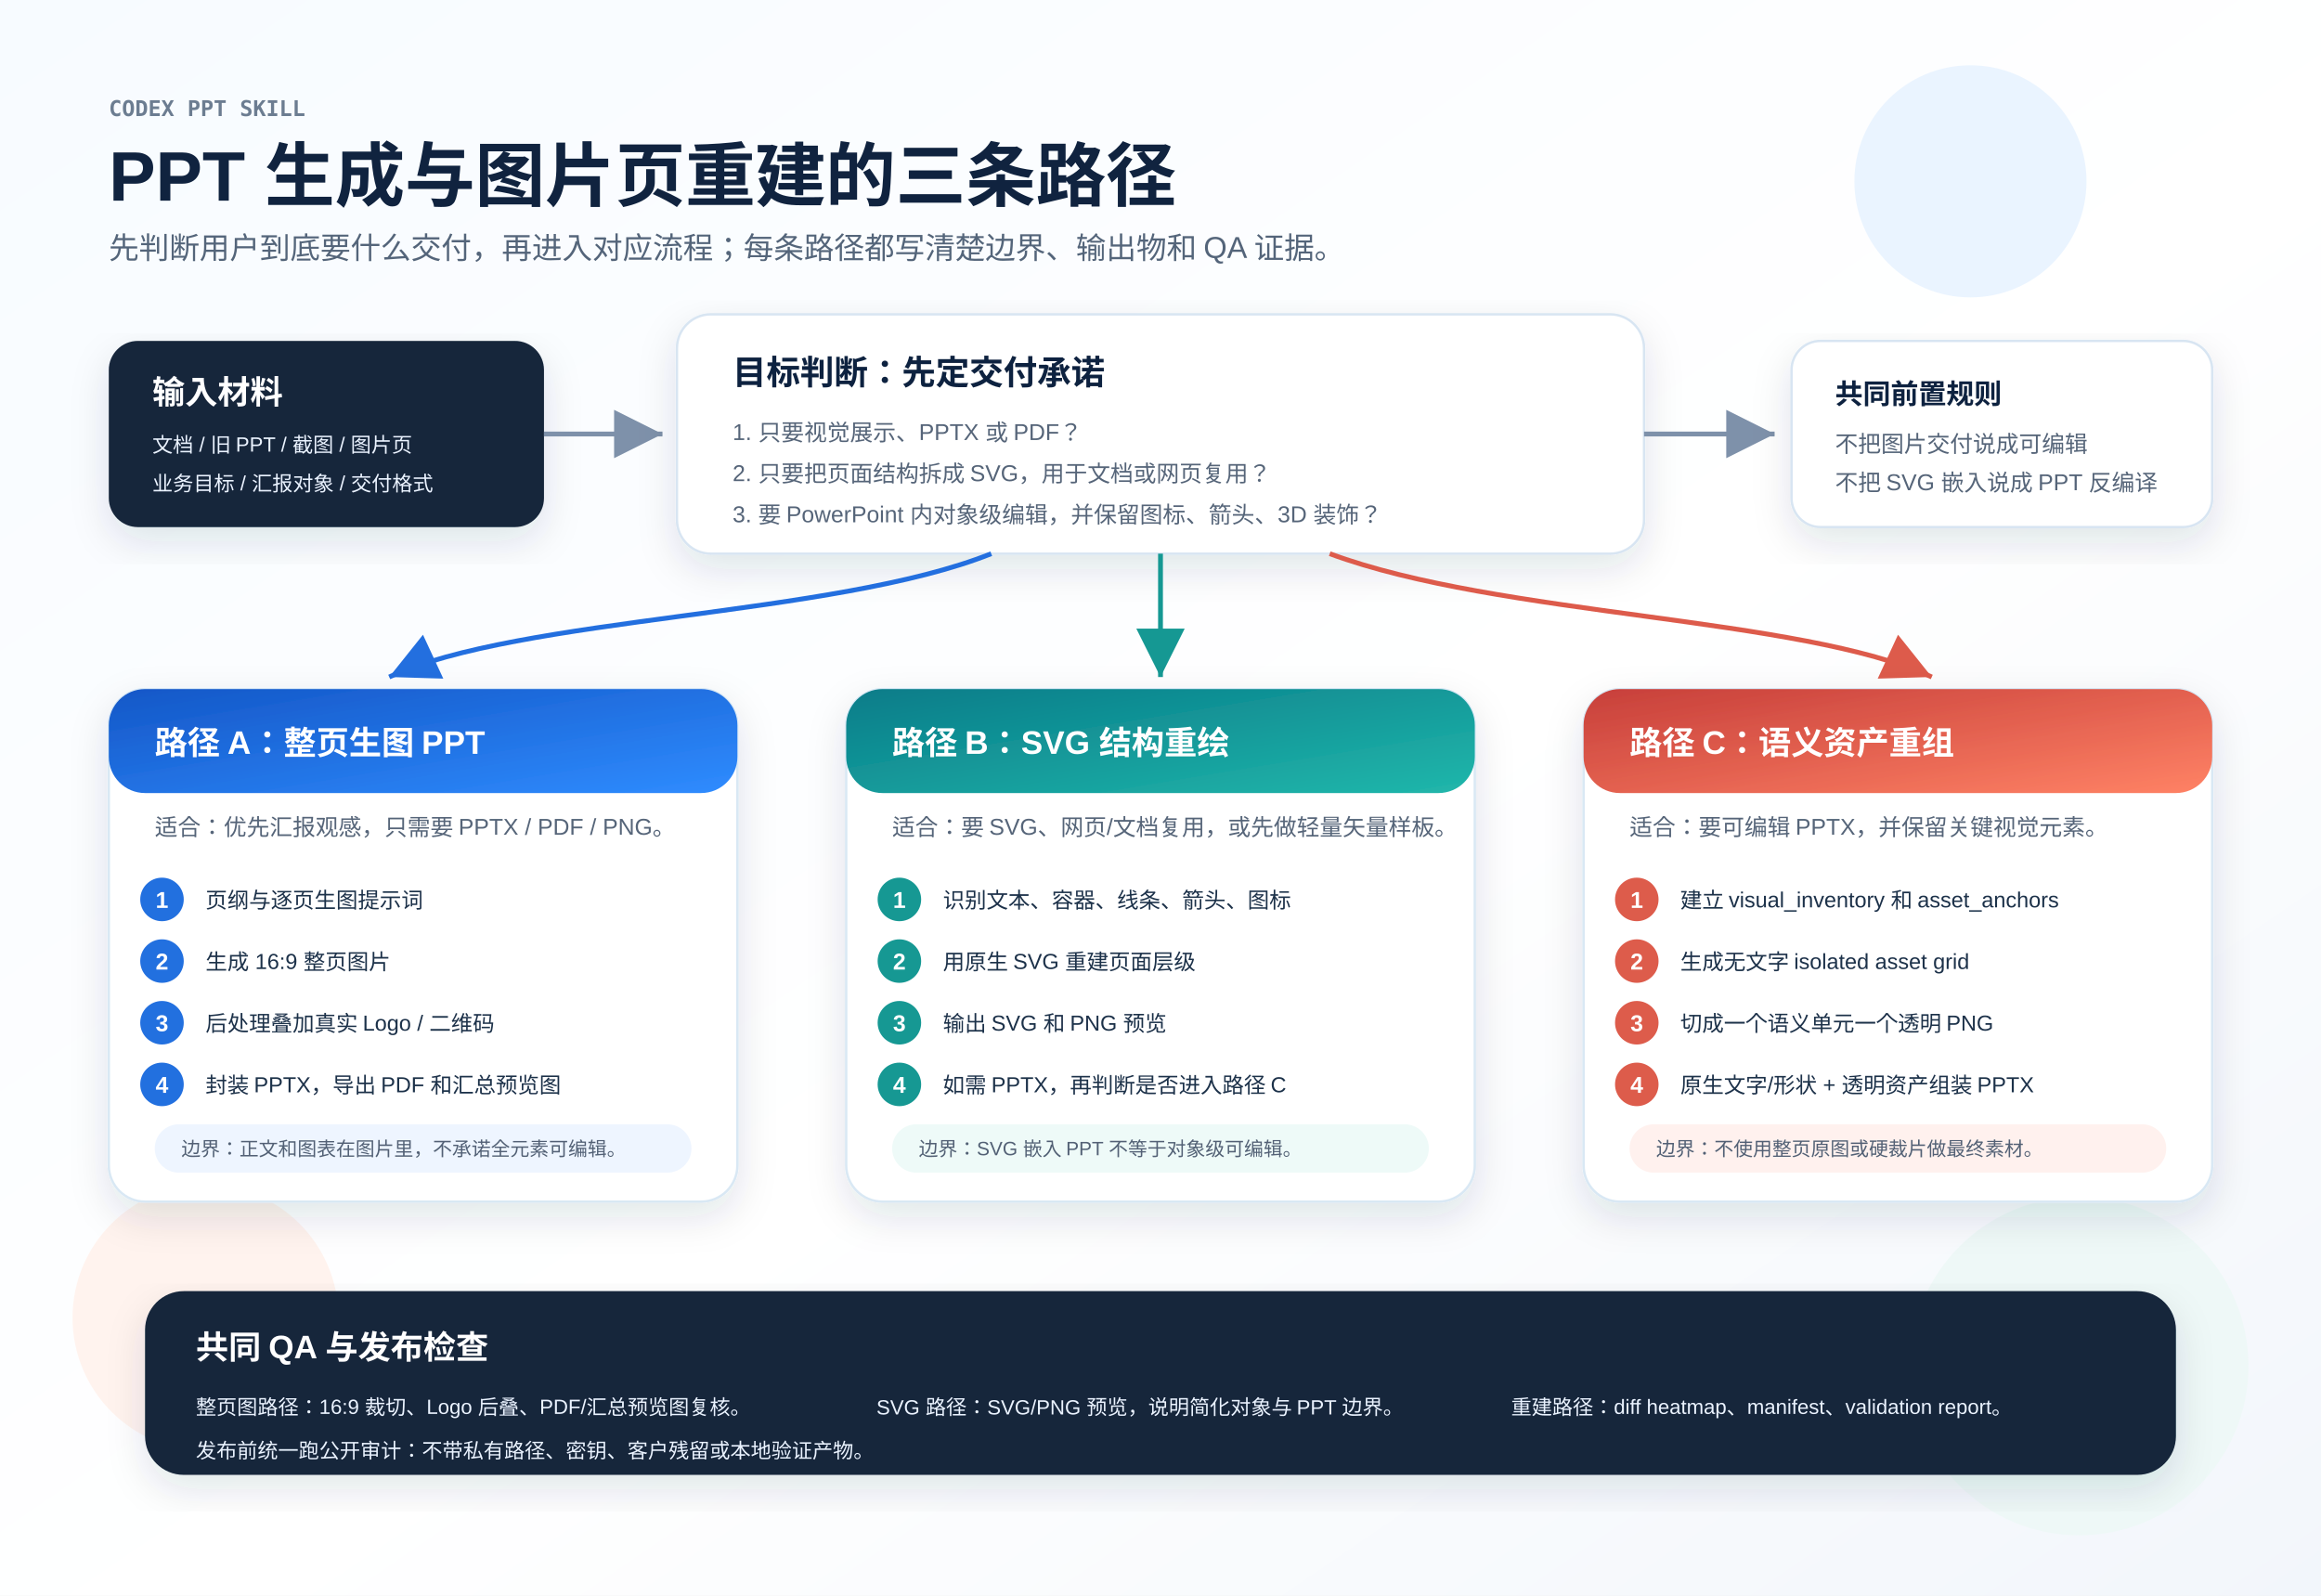
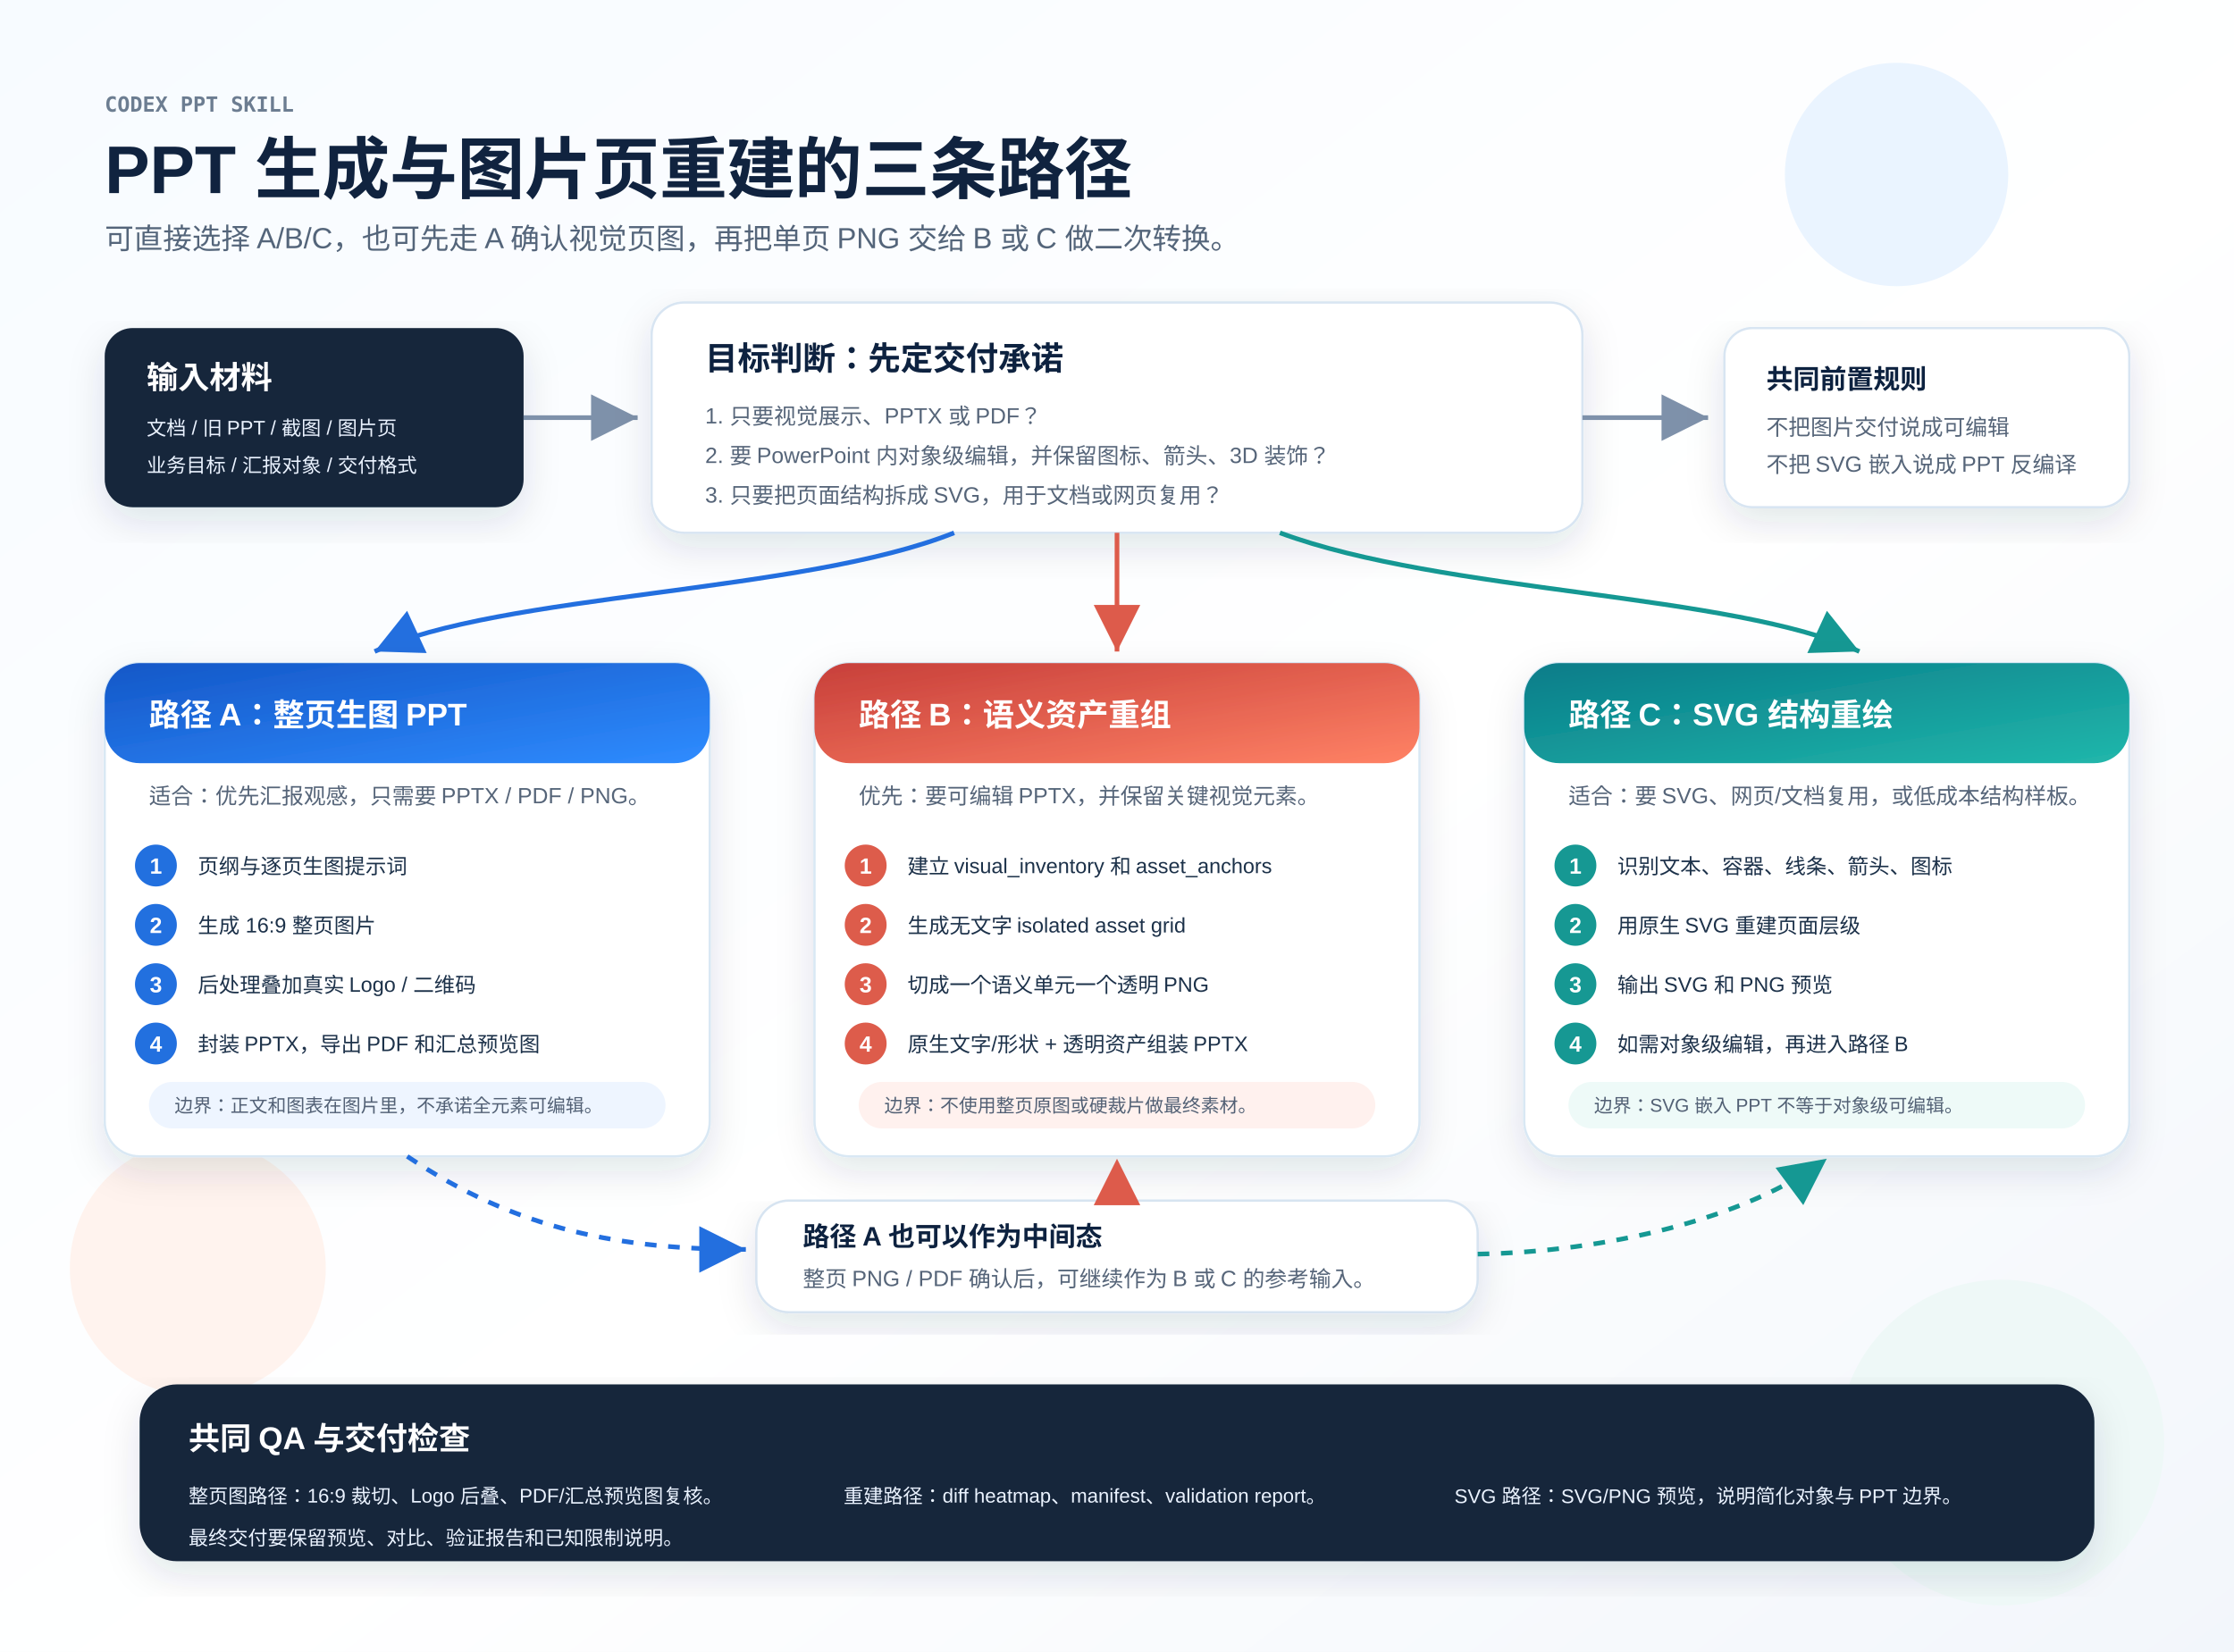
- <svg xmlns="http://www.w3.org/2000/svg" width="1920" height="1320" viewBox="0 0 1920 1320" role="img" aria-labelledby="title desc">
+ <svg xmlns="http://www.w3.org/2000/svg" width="1920" height="1420" viewBox="0 0 1920 1420" role="img" aria-labelledby="title desc">
  <defs>
    <linearGradient id="bg" x1="0" y1="0" x2="1" y2="1">
      <stop offset="0" stop-color="#f7fbff" />
      <stop offset="0.55" stop-color="#ffffff" />
      <stop offset="1" stop-color="#f2f6fb" />
    </linearGradient>
    <linearGradient id="blue" x1="0" y1="0" x2="1" y2="1">
      <stop offset="0" stop-color="#1457c7" />
      <stop offset="1" stop-color="#2f8cff" />
    </linearGradient>
    <linearGradient id="teal" x1="0" y1="0" x2="1" y2="1">
      <stop offset="0" stop-color="#087c89" />
      <stop offset="1" stop-color="#21b7ab" />
    </linearGradient>
    <linearGradient id="coral" x1="0" y1="0" x2="1" y2="1">
      <stop offset="0" stop-color="#c73f3a" />
      <stop offset="1" stop-color="#ff8265" />
    </linearGradient>
    <filter id="shadow" x="-12%" y="-12%" width="124%" height="132%">
      <feDropShadow dx="0" dy="12" stdDeviation="16" flood-color="#16304f" flood-opacity="0.12" />
    </filter>
    <marker id="arrow" markerWidth="14" markerHeight="14" refX="12" refY="7" orient="auto" markerUnits="strokeWidth">
      <path d="M2,2 L12,7 L2,12 Z" fill="#7e91aa" />
    </marker>
    <marker id="arrowBlue" markerWidth="14" markerHeight="14" refX="12" refY="7" orient="auto" markerUnits="strokeWidth">
      <path d="M2,2 L12,7 L2,12 Z" fill="#236fdf" />
    </marker>
    <marker id="arrowTeal" markerWidth="14" markerHeight="14" refX="12" refY="7" orient="auto" markerUnits="strokeWidth">
      <path d="M2,2 L12,7 L2,12 Z" fill="#159893" />
    </marker>
    <marker id="arrowCoral" markerWidth="14" markerHeight="14" refX="12" refY="7" orient="auto" markerUnits="strokeWidth">
      <path d="M2,2 L12,7 L2,12 Z" fill="#dd5b4b" />
    </marker>
    <style>
      .mono { font: 700 18px ui-monospace,SFMono-Regular,Menlo,Consolas,monospace; fill: #6c7d91; letter-spacing: 0; }
      .title { font: 800 58px -apple-system,BlinkMacSystemFont,"PingFang SC","Microsoft YaHei",Arial,sans-serif; fill: #10233f; letter-spacing: 0; }
      .subtitle { font: 400 25px -apple-system,BlinkMacSystemFont,"PingFang SC","Microsoft YaHei",Arial,sans-serif; fill: #54657a; letter-spacing: 0; }
      .section { font: 800 28px -apple-system,BlinkMacSystemFont,"PingFang SC","Microsoft YaHei",Arial,sans-serif; fill: #10233f; letter-spacing: 0; }
      .label { font: 700 23px -apple-system,BlinkMacSystemFont,"PingFang SC","Microsoft YaHei",Arial,sans-serif; fill: #10233f; letter-spacing: 0; }
      .body { font: 400 19px -apple-system,BlinkMacSystemFont,"PingFang SC","Microsoft YaHei",Arial,sans-serif; fill: #566579; letter-spacing: 0; }
      .small { font: 400 16px -apple-system,BlinkMacSystemFont,"PingFang SC","Microsoft YaHei",Arial,sans-serif; fill: #657488; letter-spacing: 0; }
      .whiteTitle { font: 800 27px -apple-system,BlinkMacSystemFont,"PingFang SC","Microsoft YaHei",Arial,sans-serif; fill: #ffffff; letter-spacing: 0; }
      .whiteBody { font: 400 17px -apple-system,BlinkMacSystemFont,"PingFang SC","Microsoft YaHei",Arial,sans-serif; fill: #eaf3ff; letter-spacing: 0; }
      .stepNum { font: 800 19px -apple-system,BlinkMacSystemFont,"PingFang SC","Microsoft YaHei",Arial,sans-serif; fill: #ffffff; letter-spacing: 0; }
      .stepText { font: 500 18px -apple-system,BlinkMacSystemFont,"PingFang SC","Microsoft YaHei",Arial,sans-serif; fill: #1d314a; letter-spacing: 0; }
      .note { font: 500 16px -apple-system,BlinkMacSystemFont,"PingFang SC","Microsoft YaHei",Arial,sans-serif; fill: #526175; letter-spacing: 0; }
    </style>
  </defs>
-   <rect width="1920" height="1320" fill="url(#bg)" />
+   <rect width="1920" height="1420" fill="url(#bg)" />
  <circle cx="1630" cy="150" r="96" fill="#eaf4ff" />
-   <circle cx="1720" cy="1130" r="140" fill="#eef8f7" />
+   <circle cx="1720" cy="1240" r="140" fill="#eef8f7" />
  <circle cx="170" cy="1090" r="110" fill="#fff3ee" />
  <text x="90" y="96" class="mono">CODEX PPT SKILL</text>
  <text x="90" y="166" class="title">PPT 生成与图片页重建的三条路径</text>
-   <text x="90" y="214" class="subtitle">先判断用户到底要什么交付，再进入对应流程；每条路径都写清楚边界、输出物和 QA 证据。</text>
+   <text x="90" y="214" class="subtitle">可直接选择 A/B/C，也可先走 A 确认视觉页图，再把单页 PNG 交给 B 或 C 做二次转换。</text>
  <g filter="url(#shadow)">
    <rect x="90" y="282" width="360" height="154" rx="24" fill="#17253b" />
    <text x="126" y="334" class="whiteTitle">输入材料</text>
    <text x="126" y="374" class="whiteBody">文档 / 旧 PPT / 截图 / 图片页</text>
    <text x="126" y="406" class="whiteBody">业务目标 / 汇报对象 / 交付格式</text>
  </g>
  <path d="M450 359 H548" stroke="#7e91aa" stroke-width="4" fill="none" marker-end="url(#arrow)" />
  <g filter="url(#shadow)">
    <rect x="560" y="260" width="800" height="198" rx="28" fill="#ffffff" stroke="#d8e5f2" stroke-width="2" />
    <text x="606" y="318" class="section">目标判断：先定交付承诺</text>
    <text x="606" y="364" class="body">1. 只要视觉展示、PPTX 或 PDF？</text>
-     <text x="606" y="398" class="body">2. 只要把页面结构拆成 SVG，用于文档或网页复用？</text>
-     <text x="606" y="432" class="body">3. 要 PowerPoint 内对象级编辑，并保留图标、箭头、3D 装饰？</text>
+     <text x="606" y="398" class="body">2. 要 PowerPoint 内对象级编辑，并保留图标、箭头、3D 装饰？</text>
+     <text x="606" y="432" class="body">3. 只要把页面结构拆成 SVG，用于文档或网页复用？</text>
  </g>
  <path d="M1360 359 H1468" stroke="#7e91aa" stroke-width="4" fill="none" marker-end="url(#arrow)" />
  <g filter="url(#shadow)">
    <rect x="1482" y="282" width="348" height="154" rx="24" fill="#ffffff" stroke="#d8e5f2" stroke-width="2" />
    <text x="1518" y="334" class="label">共同前置规则</text>
    <text x="1518" y="374" class="body">不把图片交付说成可编辑</text>
    <text x="1518" y="406" class="body">不把 SVG 嵌入说成 PPT 反编译</text>
  </g>
  <path d="M820 458 C690 510 430 510 322 560" stroke="#236fdf" stroke-width="4" fill="none" marker-end="url(#arrowBlue)" />
-   <path d="M960 458 C960 508 960 520 960 560" stroke="#159893" stroke-width="4" fill="none" marker-end="url(#arrowTeal)" />
-   <path d="M1100 458 C1240 510 1490 510 1598 560" stroke="#dd5b4b" stroke-width="4" fill="none" marker-end="url(#arrowCoral)" />
+   <path d="M960 458 C960 508 960 520 960 560" stroke="#dd5b4b" stroke-width="4" fill="none" marker-end="url(#arrowCoral)" />
+   <path d="M1100 458 C1240 510 1490 510 1598 560" stroke="#159893" stroke-width="4" fill="none" marker-end="url(#arrowTeal)" />
  <g filter="url(#shadow)">
    <rect x="90" y="570" width="520" height="424" rx="30" fill="#ffffff" stroke="#d9e8f4" stroke-width="2" />
    <rect x="90" y="570" width="520" height="86" rx="30" fill="url(#blue)" />
    <text x="128" y="624" class="whiteTitle">路径 A：整页生图 PPT</text>
    <text x="128" y="691" class="body">适合：优先汇报观感，只需要 PPTX / PDF / PNG。</text>
    <circle cx="134" cy="744" r="18" fill="#236fdf" />
    <text x="134" y="751" text-anchor="middle" class="stepNum">1</text>
    <text x="170" y="751" class="stepText">页纲与逐页生图提示词</text>
    <circle cx="134" cy="795" r="18" fill="#236fdf" />
    <text x="134" y="802" text-anchor="middle" class="stepNum">2</text>
    <text x="170" y="802" class="stepText">生成 16:9 整页图片</text>
    <circle cx="134" cy="846" r="18" fill="#236fdf" />
    <text x="134" y="853" text-anchor="middle" class="stepNum">3</text>
    <text x="170" y="853" class="stepText">后处理叠加真实 Logo / 二维码</text>
    <circle cx="134" cy="897" r="18" fill="#236fdf" />
    <text x="134" y="904" text-anchor="middle" class="stepNum">4</text>
    <text x="170" y="904" class="stepText">封装 PPTX，导出 PDF 和汇总预览图</text>
    <rect x="128" y="930" width="444" height="40" rx="20" fill="#eef5ff" />
    <text x="150" y="956" class="note">边界：正文和图表在图片里，不承诺全元素可编辑。</text>
  </g>
  <g filter="url(#shadow)">
    <rect x="700" y="570" width="520" height="424" rx="30" fill="#ffffff" stroke="#d9e8f4" stroke-width="2" />
-     <rect x="700" y="570" width="520" height="86" rx="30" fill="url(#teal)" />
-     <text x="738" y="624" class="whiteTitle">路径 B：SVG 结构重绘</text>
-     <text x="738" y="691" class="body">适合：要 SVG、网页/文档复用，或先做轻量矢量样板。</text>
-     <circle cx="744" cy="744" r="18" fill="#159893" />
+     <rect x="700" y="570" width="520" height="86" rx="30" fill="url(#coral)" />
+     <text x="738" y="624" class="whiteTitle">路径 B：语义资产重组</text>
+     <text x="738" y="691" class="body">优先：要可编辑 PPTX，并保留关键视觉元素。</text>
+     <circle cx="744" cy="744" r="18" fill="#dd5b4b" />
    <text x="744" y="751" text-anchor="middle" class="stepNum">1</text>
-     <text x="780" y="751" class="stepText">识别文本、容器、线条、箭头、图标</text>
-     <circle cx="744" cy="795" r="18" fill="#159893" />
+     <text x="780" y="751" class="stepText">建立 visual_inventory 和 asset_anchors</text>
+     <circle cx="744" cy="795" r="18" fill="#dd5b4b" />
    <text x="744" y="802" text-anchor="middle" class="stepNum">2</text>
-     <text x="780" y="802" class="stepText">用原生 SVG 重建页面层级</text>
-     <circle cx="744" cy="846" r="18" fill="#159893" />
+     <text x="780" y="802" class="stepText">生成无文字 isolated asset grid</text>
+     <circle cx="744" cy="846" r="18" fill="#dd5b4b" />
    <text x="744" y="853" text-anchor="middle" class="stepNum">3</text>
-     <text x="780" y="853" class="stepText">输出 SVG 和 PNG 预览</text>
-     <circle cx="744" cy="897" r="18" fill="#159893" />
+     <text x="780" y="853" class="stepText">切成一个语义单元一个透明 PNG</text>
+     <circle cx="744" cy="897" r="18" fill="#dd5b4b" />
    <text x="744" y="904" text-anchor="middle" class="stepNum">4</text>
-     <text x="780" y="904" class="stepText">如需 PPTX，再判断是否进入路径 C</text>
-     <rect x="738" y="930" width="444" height="40" rx="20" fill="#eefaf8" />
-     <text x="760" y="956" class="note">边界：SVG 嵌入 PPT 不等于对象级可编辑。</text>
+     <text x="780" y="904" class="stepText">原生文字/形状 + 透明资产组装 PPTX</text>
+     <rect x="738" y="930" width="444" height="40" rx="20" fill="#fff1ee" />
+     <text x="760" y="956" class="note">边界：不使用整页原图或硬裁片做最终素材。</text>
  </g>
  <g filter="url(#shadow)">
    <rect x="1310" y="570" width="520" height="424" rx="30" fill="#ffffff" stroke="#d9e8f4" stroke-width="2" />
-     <rect x="1310" y="570" width="520" height="86" rx="30" fill="url(#coral)" />
-     <text x="1348" y="624" class="whiteTitle">路径 C：语义资产重组</text>
-     <text x="1348" y="691" class="body">适合：要可编辑 PPTX，并保留关键视觉元素。</text>
-     <circle cx="1354" cy="744" r="18" fill="#dd5b4b" />
+     <rect x="1310" y="570" width="520" height="86" rx="30" fill="url(#teal)" />
+     <text x="1348" y="624" class="whiteTitle">路径 C：SVG 结构重绘</text>
+     <text x="1348" y="691" class="body">适合：要 SVG、网页/文档复用，或低成本结构样板。</text>
+     <circle cx="1354" cy="744" r="18" fill="#159893" />
    <text x="1354" y="751" text-anchor="middle" class="stepNum">1</text>
-     <text x="1390" y="751" class="stepText">建立 visual_inventory 和 asset_anchors</text>
-     <circle cx="1354" cy="795" r="18" fill="#dd5b4b" />
+     <text x="1390" y="751" class="stepText">识别文本、容器、线条、箭头、图标</text>
+     <circle cx="1354" cy="795" r="18" fill="#159893" />
    <text x="1354" y="802" text-anchor="middle" class="stepNum">2</text>
-     <text x="1390" y="802" class="stepText">生成无文字 isolated asset grid</text>
-     <circle cx="1354" cy="846" r="18" fill="#dd5b4b" />
+     <text x="1390" y="802" class="stepText">用原生 SVG 重建页面层级</text>
+     <circle cx="1354" cy="846" r="18" fill="#159893" />
    <text x="1354" y="853" text-anchor="middle" class="stepNum">3</text>
-     <text x="1390" y="853" class="stepText">切成一个语义单元一个透明 PNG</text>
-     <circle cx="1354" cy="897" r="18" fill="#dd5b4b" />
+     <text x="1390" y="853" class="stepText">输出 SVG 和 PNG 预览</text>
+     <circle cx="1354" cy="897" r="18" fill="#159893" />
    <text x="1354" y="904" text-anchor="middle" class="stepNum">4</text>
-     <text x="1390" y="904" class="stepText">原生文字/形状 + 透明资产组装 PPTX</text>
-     <rect x="1348" y="930" width="444" height="40" rx="20" fill="#fff1ee" />
-     <text x="1370" y="956" class="note">边界：不使用整页原图或硬裁片做最终素材。</text>
+     <text x="1390" y="904" class="stepText">如需对象级编辑，再进入路径 B</text>
+     <rect x="1348" y="930" width="444" height="40" rx="20" fill="#eefaf8" />
+     <text x="1370" y="956" class="note">边界：SVG 嵌入 PPT 不等于对象级可编辑。</text>
  </g>
+   <path d="M350 994 C445 1058 535 1074 641 1074" stroke="#236fdf" stroke-width="4" stroke-dasharray="10 10" fill="none" marker-end="url(#arrowBlue)" />
  <g filter="url(#shadow)">
-     <rect x="120" y="1068" width="1680" height="152" rx="32" fill="#17253b" />
-     <text x="162" y="1124" class="whiteTitle">共同 QA 与发布检查</text>
-     <text x="162" y="1170" class="whiteBody">整页图路径：16:9 裁切、Logo 后叠、PDF/汇总预览图复核。</text>
-     <text x="725" y="1170" class="whiteBody">SVG 路径：SVG/PNG 预览，说明简化对象与 PPT 边界。</text>
-     <text x="1250" y="1170" class="whiteBody">重建路径：diff heatmap、manifest、validation report。</text>
-     <text x="162" y="1206" class="whiteBody">发布前统一跑公开审计：不带私有路径、密钥、客户残留或本地验证产物。</text>
+     <rect x="650" y="1032" width="620" height="96" rx="28" fill="#ffffff" stroke="#d7e4f1" stroke-width="2" />
+     <text x="690" y="1071" class="label">路径 A 也可以作为中间态</text>
+     <text x="690" y="1106" class="body">整页 PNG / PDF 确认后，可继续作为 B 或 C 的参考输入。</text>
+   </g>
+   <path d="M960 1032 C960 1018 960 1008 960 996" stroke="#dd5b4b" stroke-width="4" stroke-dasharray="10 10" fill="none" marker-end="url(#arrowCoral)" />
+   <path d="M1270 1078 C1380 1076 1500 1048 1570 996" stroke="#159893" stroke-width="4" stroke-dasharray="10 10" fill="none" marker-end="url(#arrowTeal)" />
+   <g filter="url(#shadow)">
+     <rect x="120" y="1190" width="1680" height="152" rx="32" fill="#17253b" />
+     <text x="162" y="1246" class="whiteTitle">共同 QA 与交付检查</text>
+     <text x="162" y="1292" class="whiteBody">整页图路径：16:9 裁切、Logo 后叠、PDF/汇总预览图复核。</text>
+     <text x="725" y="1292" class="whiteBody">重建路径：diff heatmap、manifest、validation report。</text>
+     <text x="1250" y="1292" class="whiteBody">SVG 路径：SVG/PNG 预览，说明简化对象与 PPT 边界。</text>
+     <text x="162" y="1328" class="whiteBody">最终交付要保留预览、对比、验证报告和已知限制说明。</text>
  </g>
</svg>
